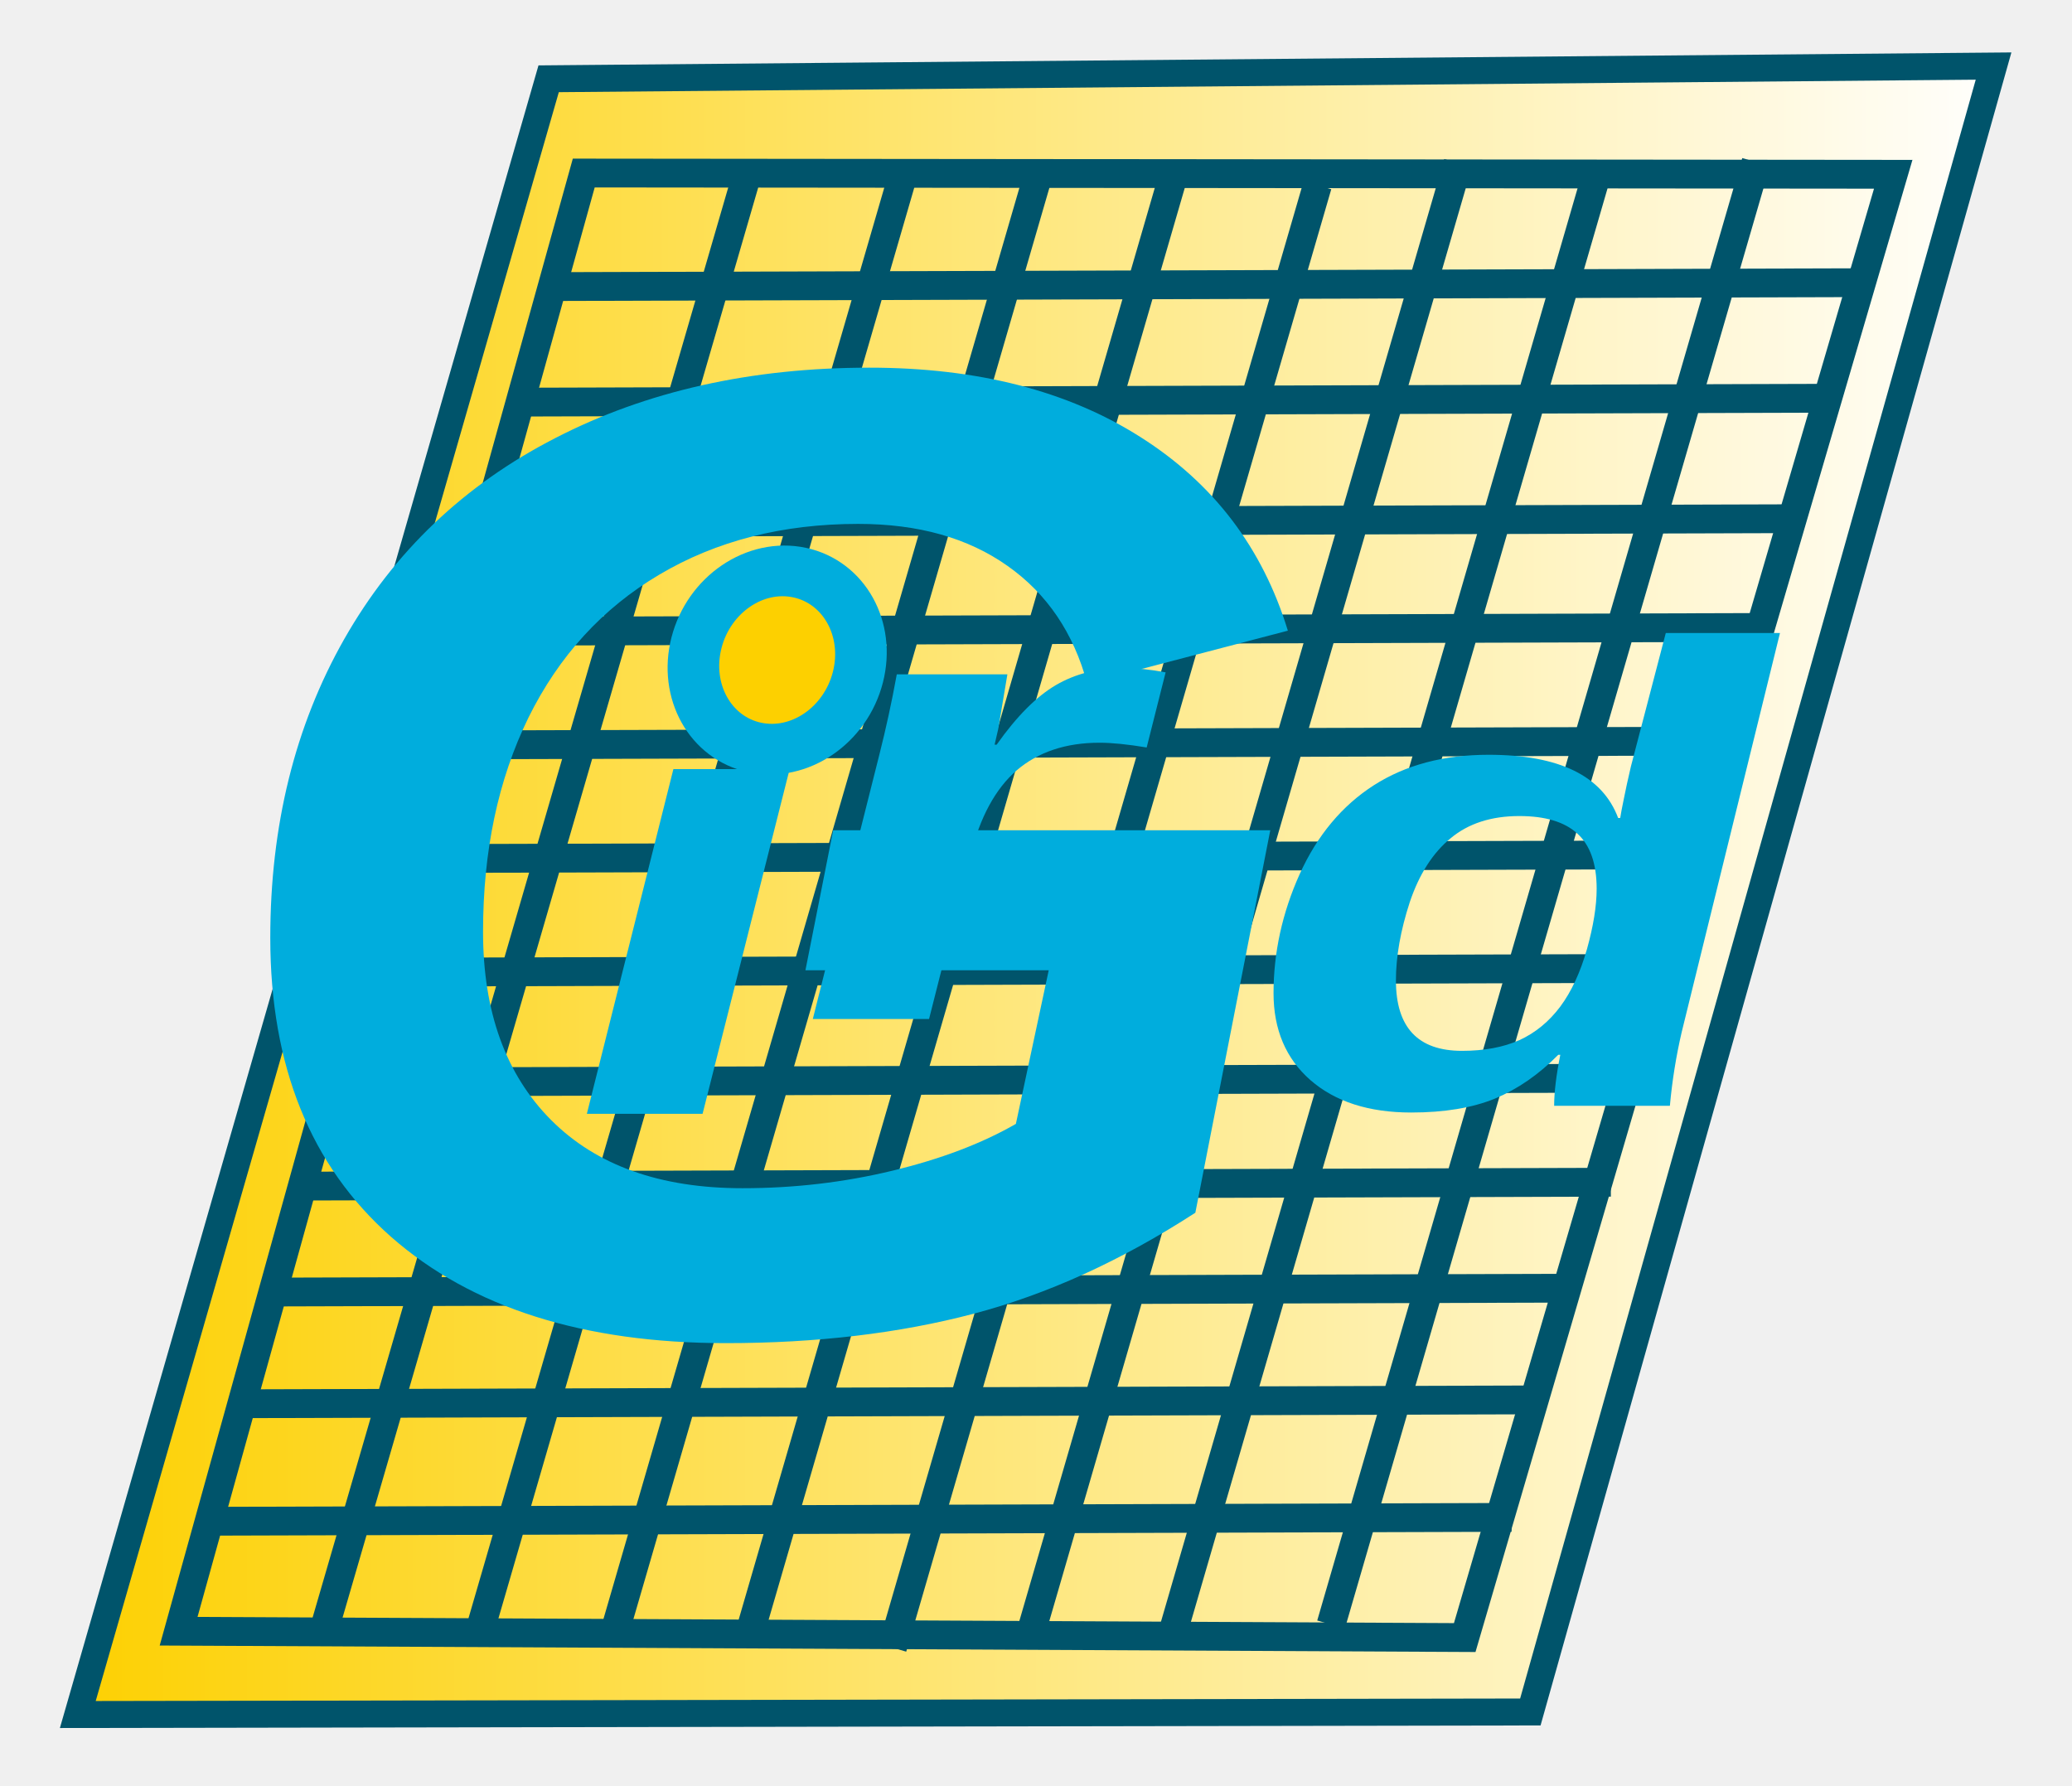
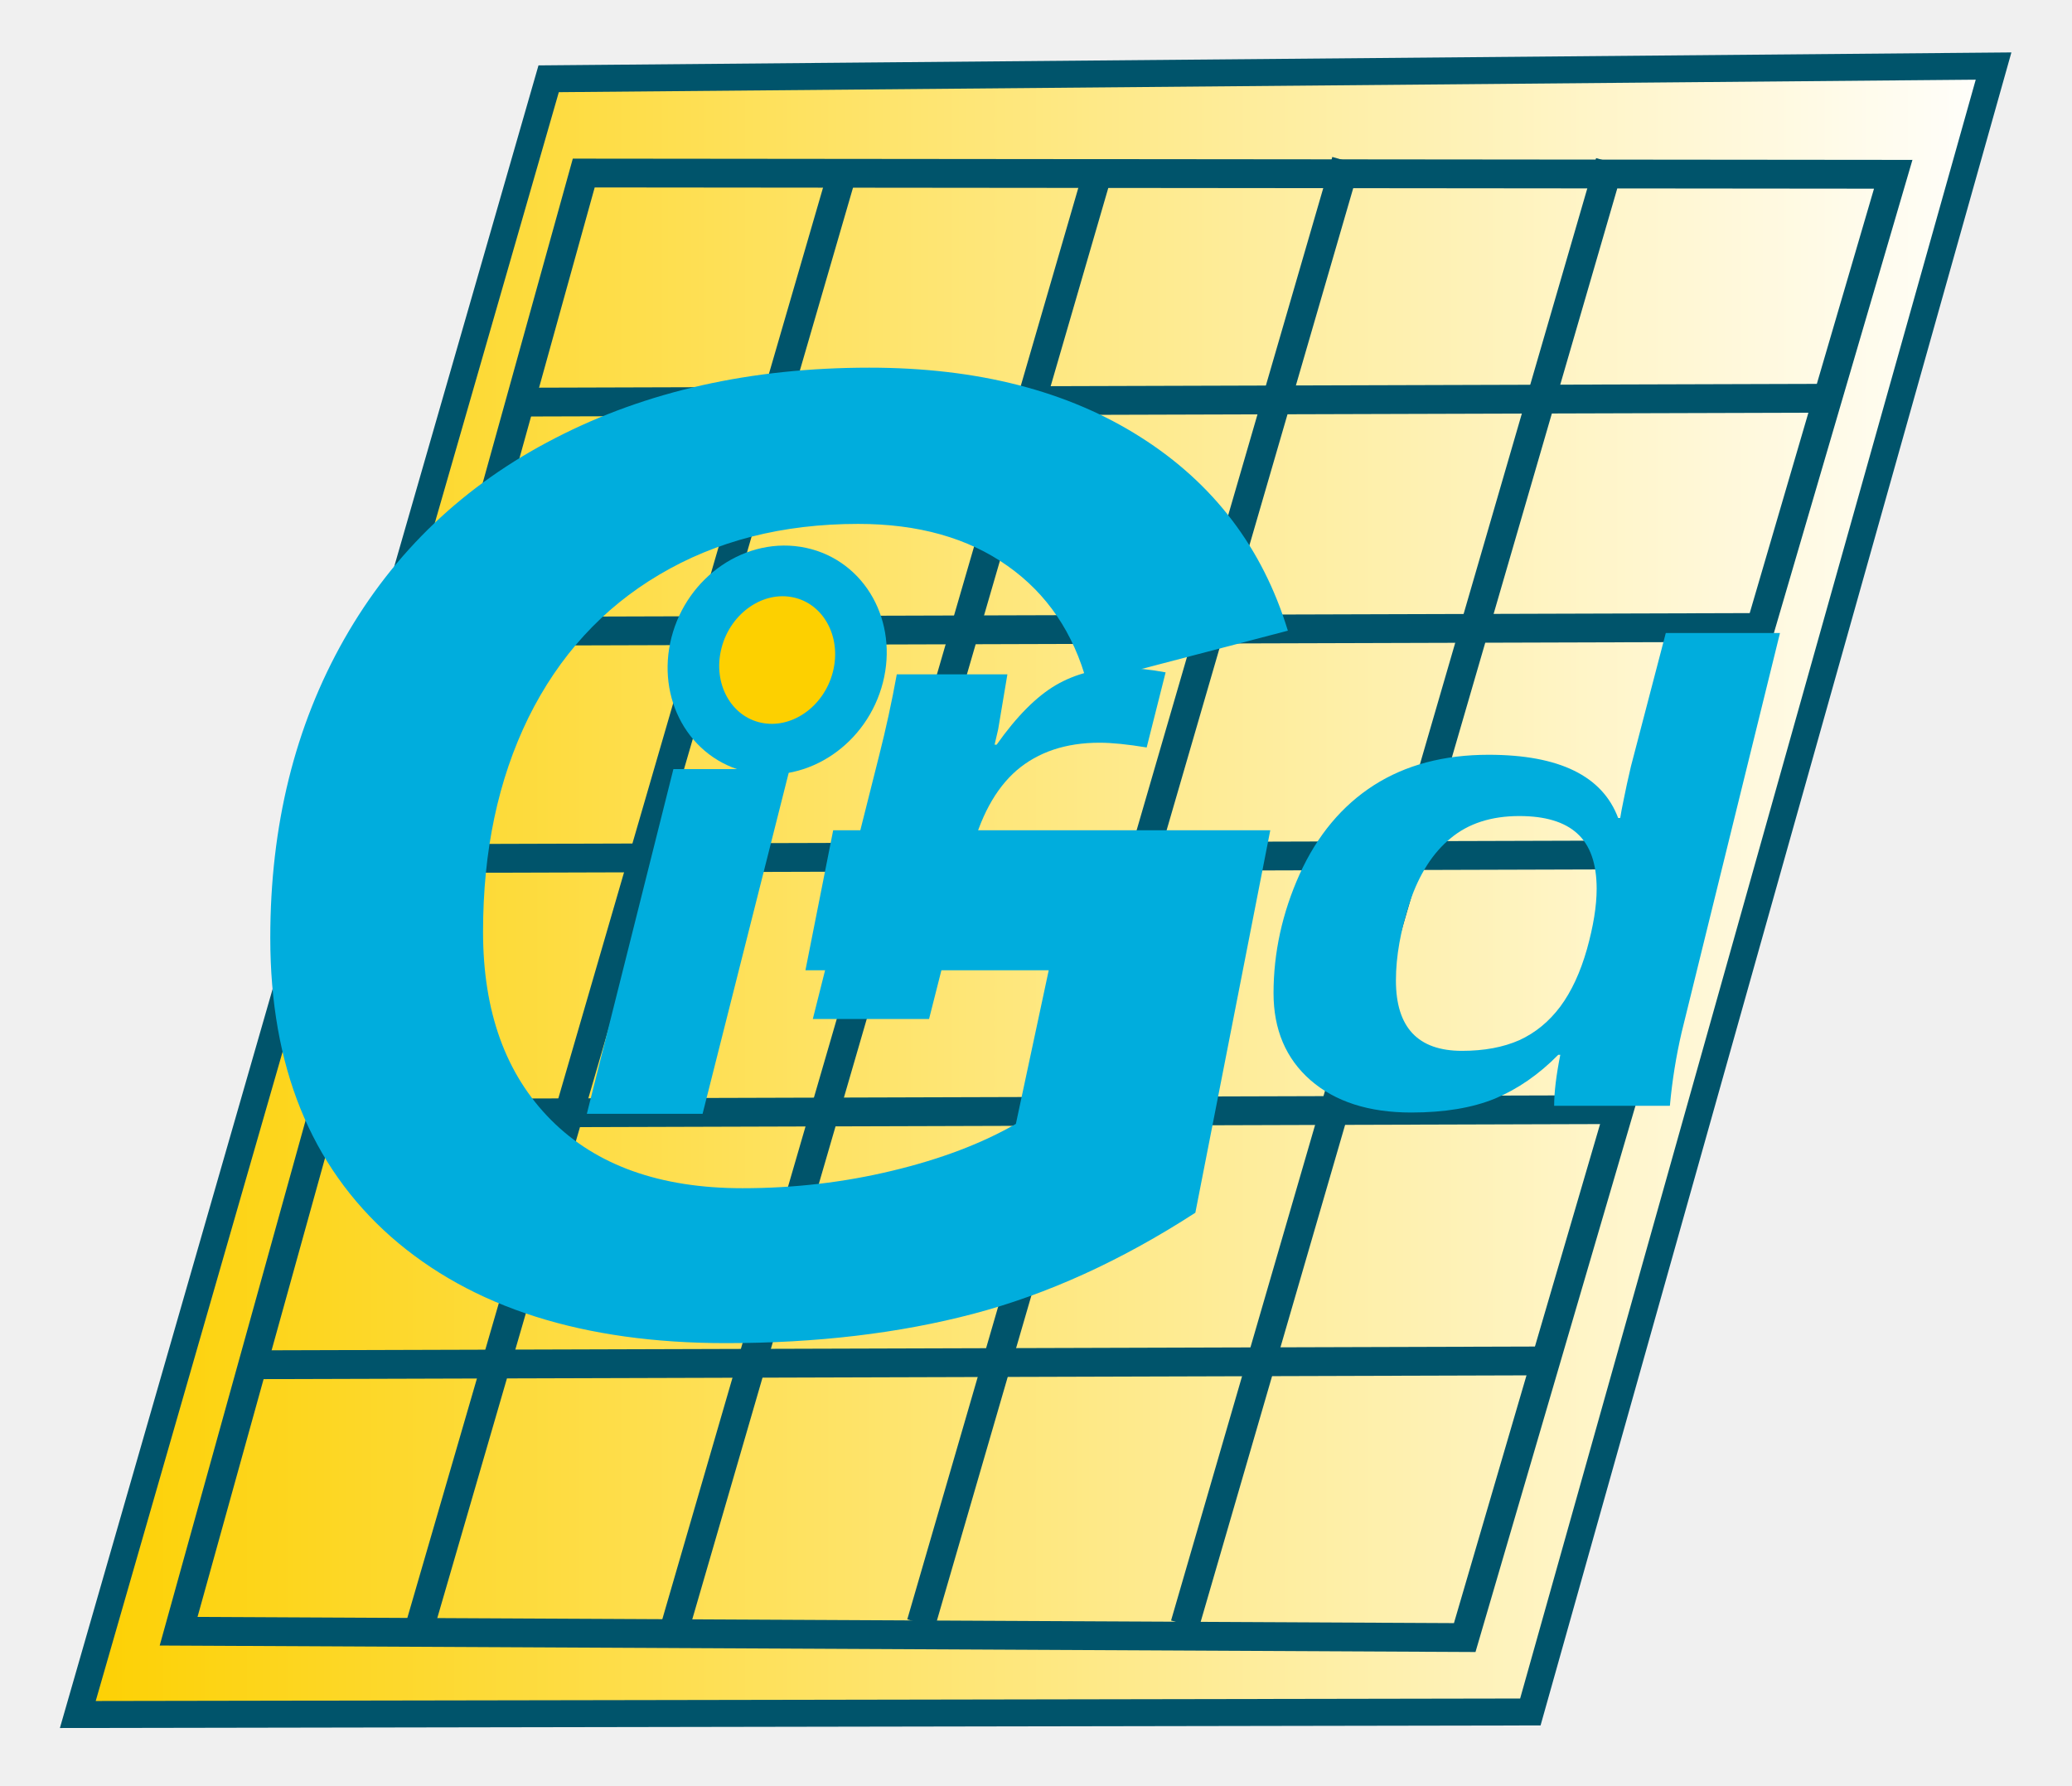
<svg xmlns="http://www.w3.org/2000/svg" xmlns:xlink="http://www.w3.org/1999/xlink" width="71.958px" height="62.006px" viewBox="0 0 71.958 62.006">
  <defs id="Defs">
    <linearGradient id="linearGradient4922">
      <stop style="stop-color:#FDD000;stop-opacity:1;" offset="0" />
      <stop style="stop-color:#FFFFFF;stop-opacity:1;" offset="1" />
    </linearGradient>
    <linearGradient id="linearGradient4928" x1="2.08" y1="30.917" x2="69.854" y2="30.917" gradientUnits="userSpaceOnUse" xlink:href="#linearGradient4922" />
  </defs>
  <g id="layer1" style="display:inline">
-     <path id="path4893" style="opacity:1;fill-opacity:1;stroke-width:0.936;fill-rule:nonzero;stroke-dashoffset:0;nodetypes:ccccc;stroke-linejoin:miter;stroke-dasharray:none;stroke:#00546b;stroke-miterlimit:4;connector-curvature:0;stroke-linecap:butt;stroke-opacity:1;fill:url(#linearGradient4928);" d="m 19.054,2.736 50.18,-0.442 -16.087,57.163 -50.445,0.088 z " />
-     <rect id="rect4891" style="fill-opacity:0;stroke-opacity:0;stroke-dasharray:none;stroke:#ffffff;stroke-linecap:butt;opacity:1;stroke-miterlimit:4;stroke-linejoin:miter;fill:#ffffff;fill-rule:nonzero;stroke-width:0.936;stroke-dashoffset:0;" x="1.313" y="0.515" width="70.162" height="60.991" />
+     <path id="path4893" style="connector-curvature:0;stroke-linecap:butt;fill-rule:nonzero;stroke-width:0.936;stroke-dashoffset:0;stroke:#00546b;fill-opacity:1;stroke-linejoin:miter;stroke-miterlimit:4;stroke-opacity:1;nodetypes:ccccc;stroke-dasharray:none;fill:url(#linearGradient4928);opacity:1;" d="m 19.054,2.736 50.18,-0.442 -16.087,57.163 -50.445,0.088 z " />
+     <rect id="rect4891" style="stroke-linecap:butt;opacity:1;stroke-miterlimit:4;stroke-linejoin:miter;fill:#ffffff;fill-rule:nonzero;stroke-dasharray:none;stroke:#ffffff;stroke-dashoffset:0;stroke-width:0.936;fill-opacity:0;stroke-opacity:0;" x="1.313" y="0.515" width="70.162" height="60.991" />
    <g id="g790" transform="translate(-52.63811,11.29363)">
-       <path id="path4918" style="stroke-opacity:1;stroke-miterlimit:4;stroke-width:1;fill-opacity:1;stroke:#00546b;stroke-linecap:butt;opacity:1;stroke-linejoin:miter;nodetypes:ccccc;connector-curvature:0;stroke-dasharray:none;fill-rule:nonzero;stroke-dashoffset:0;fill:none;" d="m 72.911,-5.284 45.476,0.044 -14.881,50.819 -44.665,-0.22 z " />
-       <path id="path81" style="stroke:#00546B;stroke-opacity:1;stroke-width:1px;fill:none;" d="m 71.88,-1.341 45.128,-0.134 " />
-       <path id="path318" style="stroke-opacity:1;stroke-width:1px;fill:none;stroke:#00546B;" d="m 70.809,2.672 45.128,-0.134 " />
-       <path id="path425" style="stroke:#00546B;stroke-opacity:1;stroke-width:1px;fill:none;" d="m 69.529,6.856 45.128,-0.134 " />
-       <path id="path540" style="fill:none;stroke:#00546B;stroke-opacity:1;stroke-width:1px;" d="m 68.434,10.633 45.128,-0.134 " />
-       <path id="path456" style="fill:none;stroke:#00546B;stroke-opacity:1;stroke-width:1px;" d="m 66.963,14.58 45.128,-0.134 " />
-       <path id="path300" style="stroke-opacity:1;stroke-width:1px;fill:none;stroke:#00546B;" d="m 66.06,18.527 45.128,-0.134 " />
-       <path id="path694" style="stroke:#00546B;stroke-opacity:1;stroke-width:1px;fill:none;" d="m 64.755,22.474 45.128,-0.134 " />
-       <path id="path511" style="fill:none;stroke:#00546B;stroke-opacity:1;stroke-width:1px;" d="m 63.92,26.287 45.128,-0.134 " />
-       <path id="path162" style="stroke:#00546B;stroke-opacity:1;stroke-width:1px;fill:none;" d="m 63.452,29.899 45.128,-0.134 " />
-       <path id="path89" style="stroke-opacity:1;stroke-width:1px;fill:none;stroke:#00546B;" d="m 62.047,33.579 45.128,-0.134 " />
-       <path id="path728" style="stroke-width:1px;fill:none;stroke:#00546B;stroke-opacity:1;" d="m 60.709,37.459 45.128,-0.134 " />
-       <path id="path59" style="stroke-width:1px;fill:none;stroke:#00546B;stroke-opacity:1;" d="m 60.004,41.539 45.128,-0.134 " />
-       <path id="path495" style="fill:none;stroke:#00546B;stroke-opacity:1;stroke-width:1px;" d="m 98.864,45.126 14.761,-50.79 " />
-       <path id="path466" style="fill:none;stroke:#00546B;stroke-opacity:1;stroke-width:1px;" d="m 93.355,45.45 14.761,-50.79 " />
-       <path id="path528" style="stroke-width:1px;fill:none;stroke:#00546B;stroke-opacity:1;" d="m 88.514,45.159 14.761,-50.79 " />
-       <path id="path258" style="stroke-opacity:1;stroke-width:1px;fill:none;stroke:#00546B;" d="m 83.63,45.929 14.761,-50.79 " />
-       <path id="path47" style="stroke-width:1px;fill:none;stroke:#00546B;stroke-opacity:1;" d="m 78.646,45.527 14.761,-50.79 " />
-       <path id="path947" style="stroke-opacity:1;stroke-width:1px;fill:none;stroke:#00546B;" d="m 74.037,45.205 14.761,-50.79 " />
-       <path id="path287" style="stroke-width:1px;fill:none;stroke:#00546B;stroke-opacity:1;" d="m 69.281,45.417 14.761,-50.79 " />
-       <path id="path445" style="stroke:#00546B;stroke-opacity:1;stroke-width:1px;fill:none;" d="m 63.929,45.18 14.761,-50.79 " />
+       <path id="path4918" style="stroke-linejoin:miter;stroke-opacity:1;fill-opacity:1;stroke-linecap:butt;stroke-dasharray:none;stroke-width:1;opacity:1;nodetypes:ccccc;connector-curvature:0;fill-rule:nonzero;fill:none;stroke-miterlimit:4;stroke:#00546b;stroke-dashoffset:0;" d="m 72.911,-5.284 45.476,0.044 -14.881,50.819 -44.665,-0.22 z " />
+       <path id="path318" style="stroke-width:1px;fill:none;stroke:#00546B;stroke-opacity:1;" d="m 70.809,2.672 45.128,-0.134 " />
+       <path id="path540" style="stroke-opacity:1;stroke-width:1px;fill:none;stroke:#00546B;" d="m 68.434,10.633 45.128,-0.134 " />
+       <path id="path300" style="stroke-opacity:1;stroke-width:1px;fill:none;stroke:#00546B;" d="m 65.766,18.527 45.128,-0.134 " />
+       <path id="path511" style="stroke-width:1px;fill:none;stroke:#00546B;stroke-opacity:1;" d="m 63.285,27.379 45.128,-0.134 " />
+       <path id="path89" style="stroke-opacity:1;stroke-width:1px;fill:none;stroke:#00546B;" d="m 61.424,36.104 45.128,-0.134 " />
+       <path id="path495" style="stroke-opacity:1;stroke-width:1px;fill:none;stroke:#00546B;" d="m 93.788,45.126 14.761,-50.79 " />
+       <path id="path528" style="stroke-width:1px;fill:none;stroke:#00546B;stroke-opacity:1;" d="m 84.627,45.086 14.761,-50.79 " />
+       <path id="path47" style="stroke-width:1px;fill:none;stroke:#00546B;stroke-opacity:1;" d="m 75.933,45.723 14.761,-50.79 " />
+       <path id="path287" style="fill:none;stroke:#00546B;stroke-opacity:1;stroke-width:1px;" d="m 67.154,45.417 14.761,-50.79 " />
    </g>
    <g id="g847" transform="translate(-52.3044,10.71725)">
-       <text id="text4186" style="fill:#00addd;marker:none;text-decoration-line:none;overflow:visible;block-progression:tb;direction:ltr;font-weight:normal;letter-spacing:0px;text-align:start;font-variant:normal;text-anchor:start;-inkscape-font-specification:Arial;fill-rule:nonzero;text-decoration:none;stroke:none;linespacing:100%;stroke-linecap:butt;font-family:Arial;color:#000000;word-spacing:0px;line-height:100%;stroke-width:1px;text-transform:none;enable-background:accumulate;font-size:25.785px;stroke-opacity:1;space:preserve;writing-mode:lr-tb;font-style:normal;visibility:visible;font-stretch:normal;display:inline;text-indent:0;stroke-linejoin:miter;fill-opacity:1;" transform="scale(1.138139,0.8786275)" x="84.081" y="31.511">
-         <tspan id="tspan4188" style="font-style:italic;fill-opacity:1;font-family:Arial;font-variant:normal;font-weight:bold;role:line;fill:#00addd;font-stretch:normal;-inkscape-font-specification:'Arial Bold Italic';" x="84.081" y="31.511">d</tspan>
+       <text id="text4186" style="fill:#00addd;marker:none;stroke:none;color:#000000;enable-background:accumulate;font-size:25.785px;writing-mode:lr-tb;display:inline;font-weight:normal;-inkscape-font-specification:Arial;text-decoration:none;letter-spacing:0px;stroke-width:1px;stroke-linejoin:miter;fill-opacity:1;font-variant:normal;linespacing:100%;visibility:visible;overflow:visible;text-anchor:start;stroke-linecap:butt;line-height:100%;font-stretch:normal;block-progression:tb;direction:ltr;fill-rule:nonzero;font-family:Arial;text-transform:none;stroke-opacity:1;text-decoration-line:none;text-align:start;word-spacing:0px;space:preserve;font-style:normal;text-indent:0;" transform="scale(1.138139,0.8786275)" x="84.081" y="31.511">
+         <tspan id="tspan4188" style="font-stretch:normal;-inkscape-font-specification:'Arial Bold Italic';fill-opacity:1;role:line;fill:#00addd;font-weight:bold;font-style:italic;font-family:Arial;font-variant:normal;" x="84.081" y="31.511">d</tspan>
      </text>
-       <text id="text4190" style="block-progression:tb;visibility:visible;stroke-width:1px;linespacing:100%;letter-spacing:0px;writing-mode:lr-tb;text-anchor:start;fill-opacity:1;stroke-linejoin:miter;word-spacing:0px;font-size:25.785px;font-family:Arial;line-height:100%;text-align:AlignLeft;marker:none;display:inline;font-style:normal;text-indent:0;enable-background:accumulate;text-transform:none;stroke-opacity:1;overflow:visible;-inkscape-font-specification:Arial;fill:#00addd;space:preserve;direction:ltr;text-decoration-line:none;stroke-linecap:butt;fill-rule:nonzero;color:#000000;stroke:none;" transform="scale(1.138139,0.8786275)" x="70.319" y="28.083">
-         <tspan id="tspan4192" style="font-variant:normal;role:line;font-stretch:normal;fill-opacity:1;font-style:italic;-inkscape-font-specification:'Arial Bold Italic';fill:#00addd;font-weight:bold;font-family:Arial;" x="70.319" y="28.083">r</tspan>
+       <text id="text4190" style="writing-mode:lr-tb;word-spacing:0px;marker:none;block-progression:tb;text-anchor:start;line-height:100%;text-align:AlignLeft;display:inline;text-indent:0;fill:#00addd;stroke-linecap:butt;direction:ltr;linespacing:100%;letter-spacing:0px;fill-opacity:1;text-transform:none;color:#000000;stroke:none;space:preserve;text-decoration-line:none;visibility:visible;stroke-width:1px;font-size:25.785px;font-style:normal;enable-background:accumulate;-inkscape-font-specification:Arial;fill-rule:nonzero;stroke-linejoin:miter;font-family:Arial;stroke-opacity:1;overflow:visible;" transform="scale(1.138139,0.8786275)" x="70.319" y="28.083">
+         <tspan id="tspan4192" style="font-variant:normal;role:line;font-stretch:normal;fill:#00addd;font-weight:bold;font-family:Arial;fill-opacity:1;font-style:italic;-inkscape-font-specification:'Arial Bold Italic';" x="70.319" y="28.083">r</tspan>
      </text>
-       <text id="text4140" style="color:#000000;text-decoration:none;text-align:start;font-stretch:normal;direction:ltr;text-transform:none;enable-background:accumulate;space:preserve;stroke-opacity:1;stroke-width:1px;fill-rule:nonzero;line-height:100%;marker:none;font-style:normal;font-weight:normal;font-size:25.785px;font-family:Arial;word-spacing:0px;fill:#00addd;linespacing:100%;stroke-linecap:butt;font-variant:normal;text-indent:0;writing-mode:lr-tb;letter-spacing:0px;display:inline;visibility:visible;stroke:none;block-progression:tb;text-anchor:start;-inkscape-font-specification:Arial;fill-opacity:1;text-decoration-line:none;overflow:visible;stroke-linejoin:miter;" transform="scale(1.138139,0.8786275)" x="63.424" y="31.826">
-         <tspan id="tspan4142" style="font-family:Arial;font-variant:normal;fill:#00addd;font-weight:bold;role:line;-inkscape-font-specification:'Arial Bold Italic';font-stretch:normal;font-style:italic;fill-opacity:1;" x="63.424" y="31.826">i</tspan>
+       <text id="text4140" style="color:#000000;text-align:start;text-transform:none;stroke-opacity:1;line-height:100%;font-family:Arial;direction:ltr;font-style:normal;fill:#00addd;font-variant:normal;font-stretch:normal;fill-rule:nonzero;font-weight:normal;letter-spacing:0px;text-decoration-line:none;stroke-linejoin:miter;stroke-width:1px;linespacing:100%;text-decoration:none;space:preserve;marker:none;stroke-linecap:butt;text-indent:0;writing-mode:lr-tb;overflow:visible;display:inline;visibility:visible;text-anchor:start;-inkscape-font-specification:Arial;enable-background:accumulate;font-size:25.785px;word-spacing:0px;stroke:none;block-progression:tb;fill-opacity:1;" transform="scale(1.138139,0.8786275)" x="63.424" y="31.826">
+         <tspan id="tspan4142" style="role:line;-inkscape-font-specification:'Arial Bold Italic';font-stretch:normal;font-style:italic;fill-opacity:1;font-family:Arial;font-weight:bold;font-variant:normal;fill:#00addd;" x="63.424" y="31.826">i</tspan>
      </text>
-       <text id="text4136" style="stroke:none;text-decoration-line:none;fill:#00addd;letter-spacing:0px;text-decoration:none;stroke-opacity:1;overflow:visible;-inkscape-font-specification:Arial;text-align:start;word-spacing:0px;font-stretch:normal;display:inline;space:preserve;linespacing:100%;stroke-width:1px;text-anchor:start;stroke-linejoin:miter;enable-background:accumulate;font-style:normal;fill-opacity:1;stroke-linecap:butt;writing-mode:lr-tb;font-variant:normal;font-weight:normal;color:#000000;font-family:Arial;font-size:49.24px;fill-rule:nonzero;block-progression:tb;direction:ltr;visibility:visible;text-transform:none;marker:none;text-indent:0;line-height:100%;" transform="scale(1.028047,0.9727177)" x="57.602" y="36.484">
-         <tspan id="tspan4138" style="font-style:italic;fill-opacity:1;role:line;font-weight:bold;fill:#00addd;font-variant:normal;font-family:Arial;-inkscape-font-specification:'Arial Bold Italic';font-stretch:normal;" x="57.602" y="36.484">G</tspan>
+       <text id="text4136" style="text-decoration-line:none;-inkscape-font-specification:Arial;enable-background:accumulate;stroke-linecap:butt;color:#000000;font-style:normal;font-family:Arial;marker:none;stroke-opacity:1;visibility:visible;text-transform:none;line-height:100%;display:inline;fill-rule:nonzero;text-indent:0;fill-opacity:1;font-variant:normal;font-weight:normal;block-progression:tb;direction:ltr;fill:#00addd;text-anchor:start;stroke-linejoin:miter;font-size:49.24px;letter-spacing:0px;text-decoration:none;text-align:start;font-stretch:normal;stroke-width:1px;writing-mode:lr-tb;stroke:none;overflow:visible;word-spacing:0px;space:preserve;linespacing:100%;" transform="scale(1.028047,0.9727177)" x="57.602" y="36.484">
+         <tspan id="tspan4138" style="fill:#00addd;font-variant:normal;font-family:Arial;-inkscape-font-specification:'Arial Bold Italic';font-stretch:normal;font-style:italic;fill-opacity:1;role:line;font-weight:bold;" x="57.602" y="36.484">G</tspan>
      </text>
    </g>
-     <ellipse id="ellipse4157" style="stroke-dashoffset:0;color:#000000;stroke-width:1.776;fill-opacity:1;stroke-linecap:butt;stroke-opacity:1;stroke:#00addd;marker:none;stroke-linejoin:round;enable-background:accumulate;visibility:visible;fill:#fdd000;fill-rule:evenodd;display:inline;stroke-miterlimit:4;overflow:visible;stroke-dasharray:none;" transform="matrix(0.9779648,0.2087698,-0.2481145,0.9687307,0,0)" cx="31.86" cy="16.797" rx="2.866" ry="3.135" />
+     <ellipse id="ellipse4157" style="stroke-linecap:butt;enable-background:accumulate;stroke:#00addd;stroke-linejoin:round;stroke-miterlimit:4;stroke-dasharray:none;stroke-width:1.776;fill-opacity:1;marker:none;fill:#fdd000;fill-rule:evenodd;overflow:visible;stroke-dashoffset:0;color:#000000;stroke-opacity:1;visibility:visible;display:inline;" transform="matrix(0.9779648,0.2087698,-0.2481145,0.9687307,0,0)" cx="31.86" cy="16.797" rx="2.866" ry="3.135" />
  </g>
</svg>
